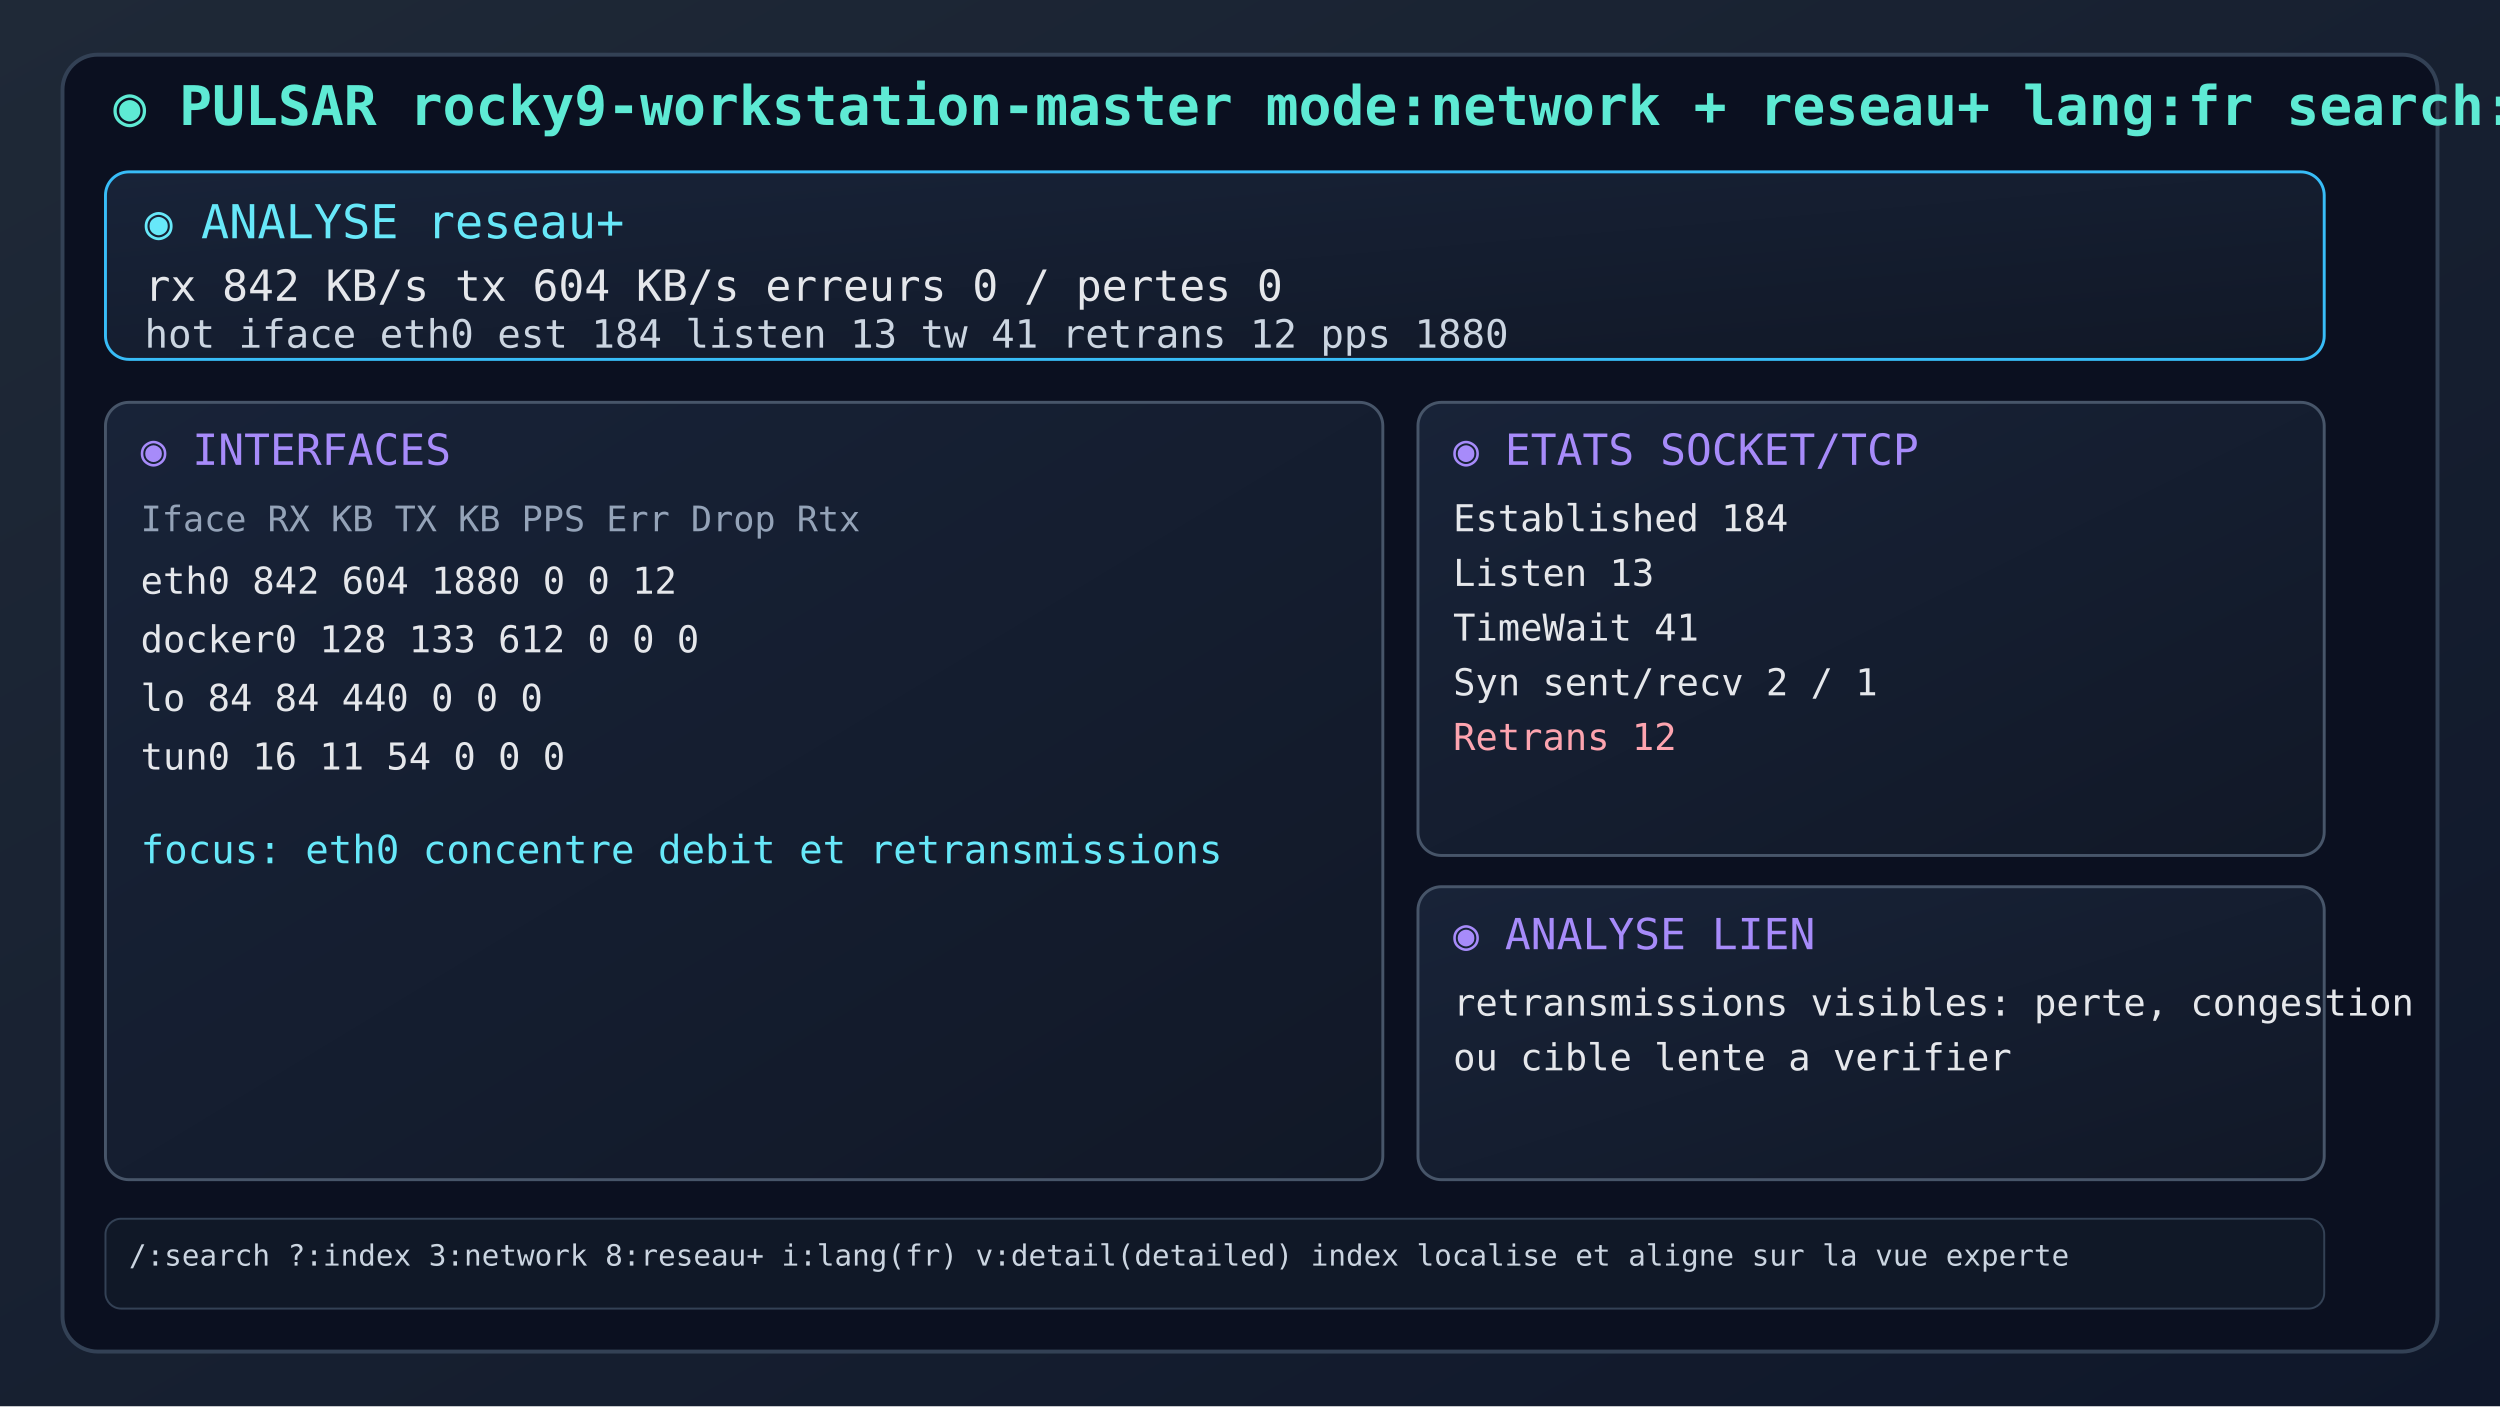
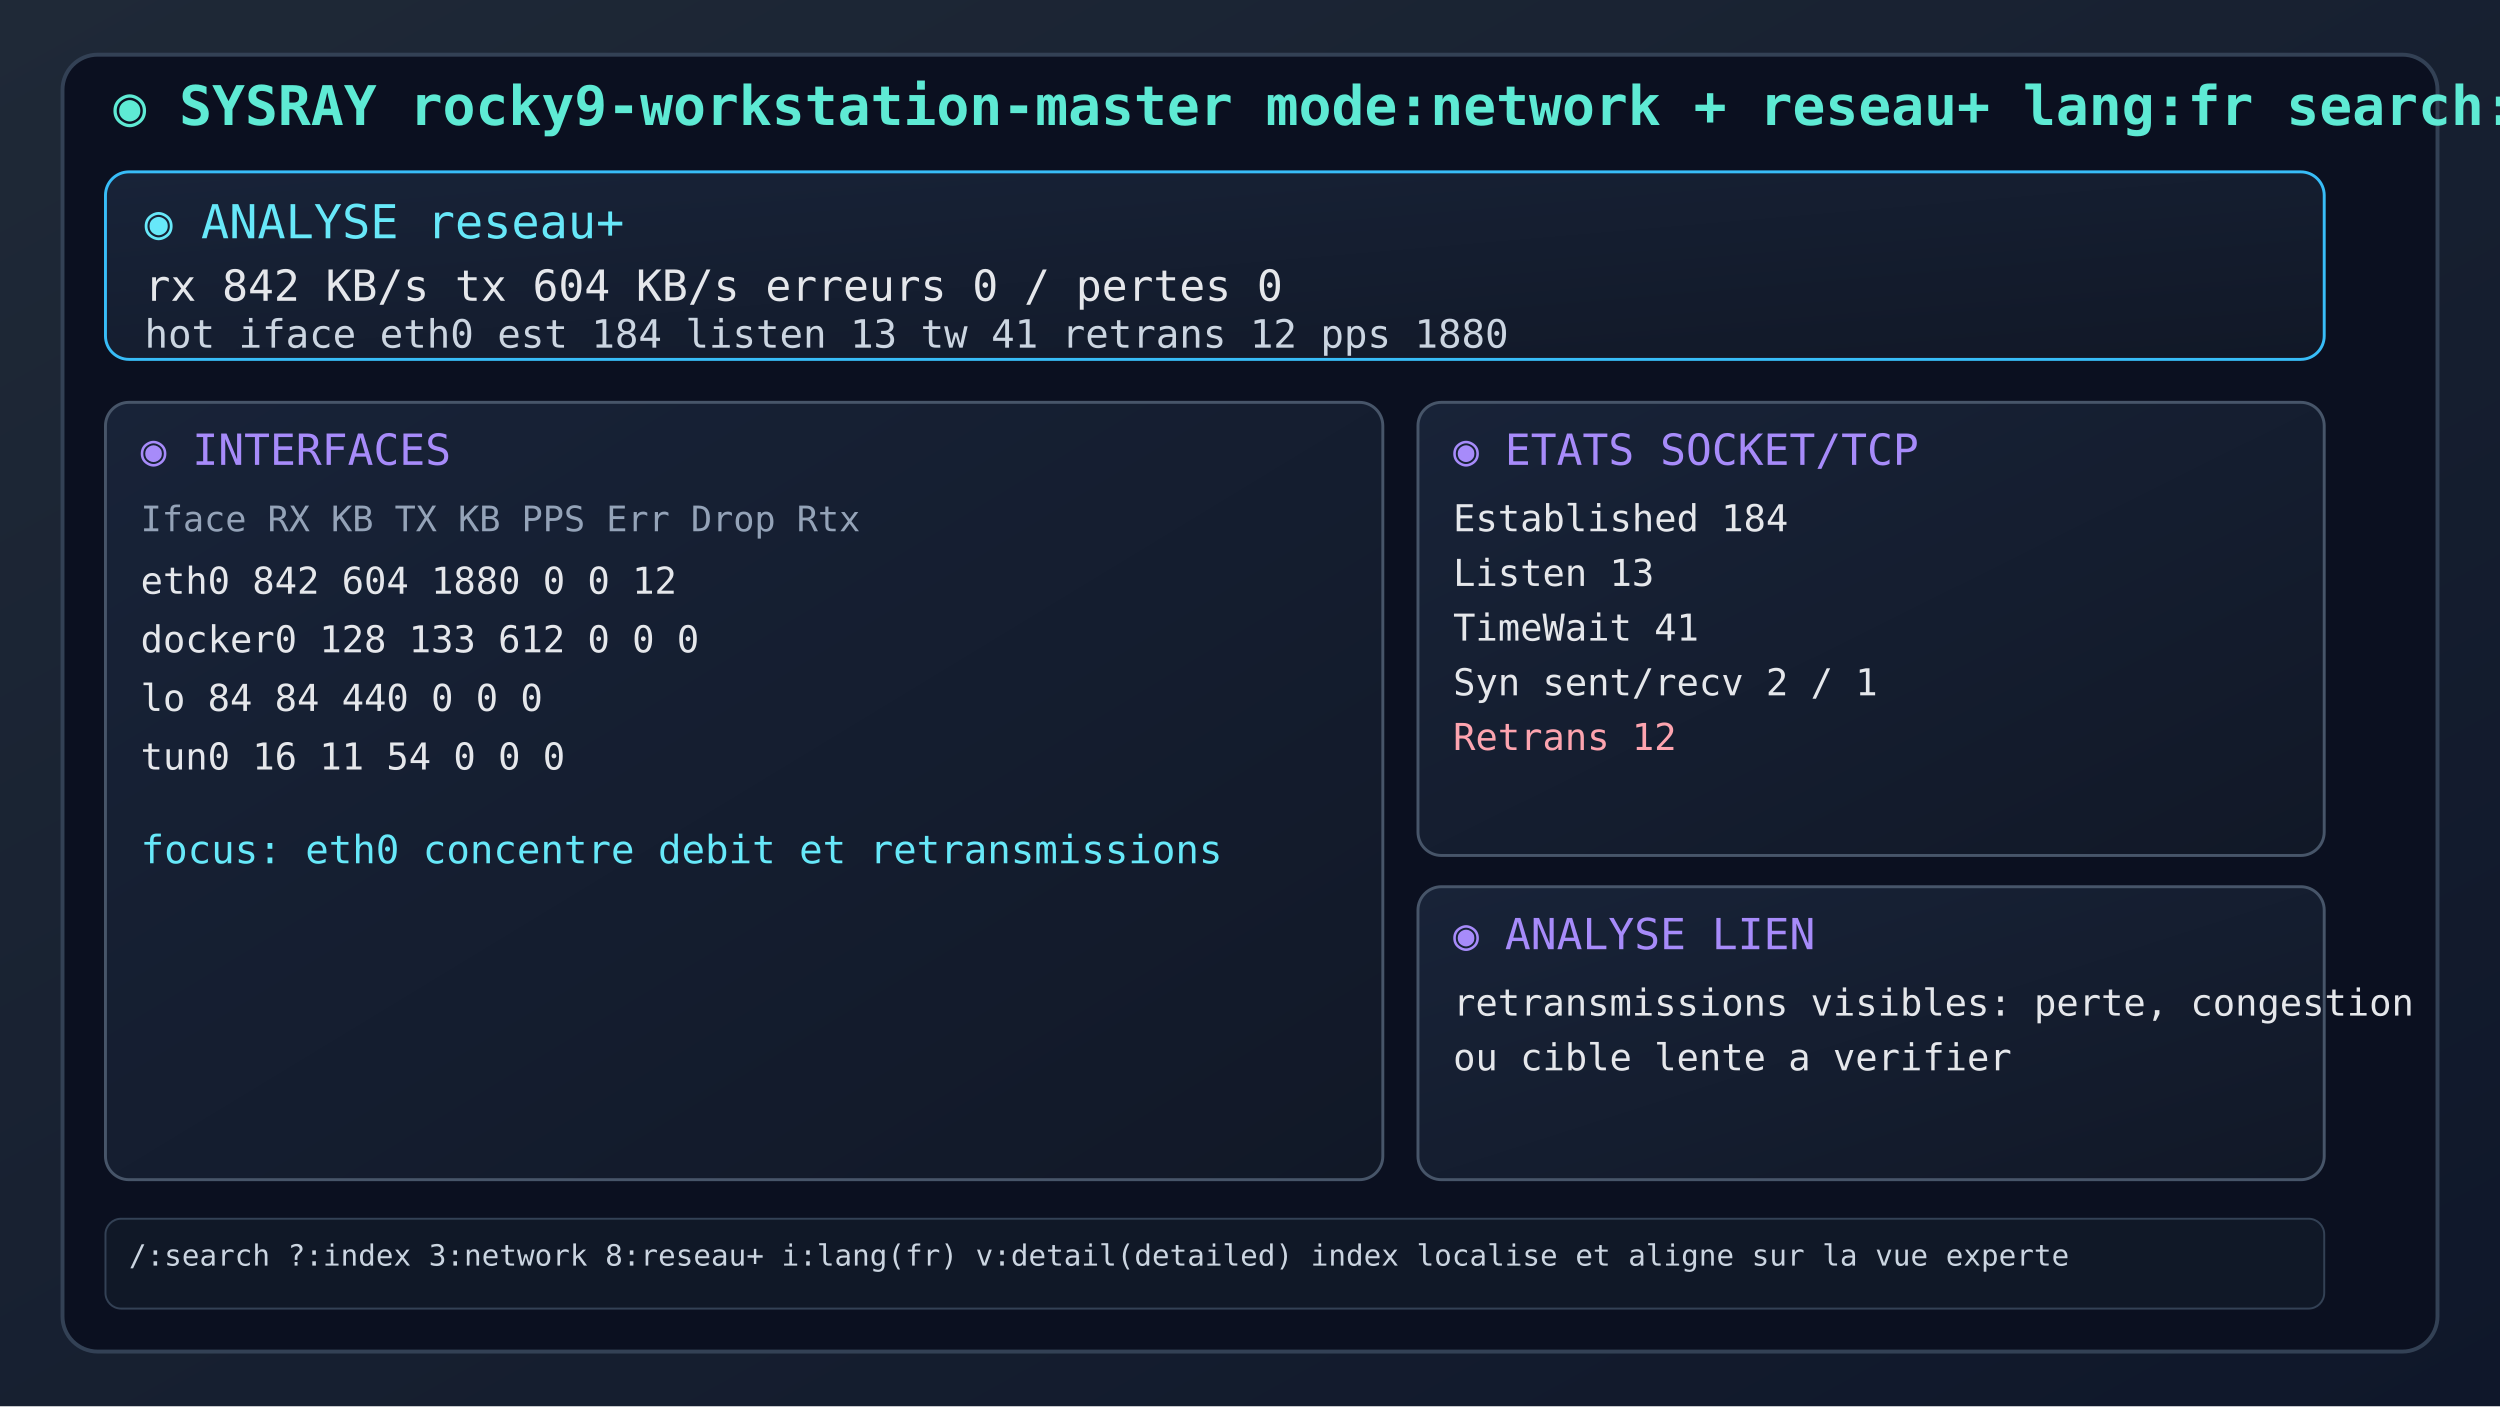
<svg xmlns="http://www.w3.org/2000/svg" width="1280" height="720" viewBox="0 0 1280 720" role="img" aria-label="Sysray expert network view">
  <defs>
    <linearGradient id="bg2" x1="0" x2="1" y1="0" y2="1">
      <stop offset="0%" stop-color="#1f2937" />
      <stop offset="100%" stop-color="#0f172a" />
    </linearGradient>
    <linearGradient id="panel2" x1="0" x2="1" y1="0" y2="1">
      <stop offset="0%" stop-color="#182338" />
      <stop offset="100%" stop-color="#111827" />
    </linearGradient>
  </defs>
  <rect width="1280" height="720" fill="url(#bg2)" />
  <rect x="32" y="28" width="1216" height="664" rx="18" fill="#0b1020" stroke="#334155" stroke-width="2" />
-   <text x="58" y="64" fill="#5eead4" font-size="28" font-family="monospace" font-weight="700">◉ PULSAR  rocky9-workstation-master  mode:network + reseau+  lang:fr  search:tcp</text>
+   <text x="58" y="64" fill="#5eead4" font-size="28" font-family="monospace" font-weight="700">◉ SYSRAY  rocky9-workstation-master  mode:network + reseau+  lang:fr  search:tcp</text>
  <rect x="54" y="88" width="1136" height="96" rx="12" fill="url(#panel2)" stroke="#38bdf8" stroke-width="1.5" />
  <text x="74" y="122" fill="#67e8f9" font-size="24" font-family="monospace">◉ ANALYSE reseau+</text>
  <text x="74" y="154" fill="#e5e7eb" font-size="22" font-family="monospace">rx 842 KB/s  tx 604 KB/s  erreurs 0 / pertes 0</text>
  <text x="74" y="178" fill="#cbd5e1" font-size="20" font-family="monospace">hot iface eth0  est 184  listen 13  tw 41  retrans 12  pps 1880</text>
  <rect x="54" y="206" width="654" height="398" rx="12" fill="url(#panel2)" stroke="#475569" stroke-width="1.5" />
  <rect x="726" y="206" width="464" height="232" rx="12" fill="url(#panel2)" stroke="#475569" stroke-width="1.5" />
  <rect x="726" y="454" width="464" height="150" rx="12" fill="url(#panel2)" stroke="#475569" stroke-width="1.5" />
  <text x="72" y="238" fill="#a78bfa" font-size="22" font-family="monospace">◉ INTERFACES</text>
  <text x="72" y="272" fill="#94a3b8" font-size="18" font-family="monospace">Iface      RX KB     TX KB     PPS     Err   Drop   Rtx</text>
  <text x="72" y="304" fill="#e5e7eb" font-size="19" font-family="monospace">eth0       842       604       1880    0     0      12</text>
  <text x="72" y="334" fill="#e5e7eb" font-size="19" font-family="monospace">docker0    128       133        612    0     0       0</text>
  <text x="72" y="364" fill="#e5e7eb" font-size="19" font-family="monospace">lo          84        84        440    0     0       0</text>
  <text x="72" y="394" fill="#e5e7eb" font-size="19" font-family="monospace">tun0        16        11         54    0     0       0</text>
  <text x="72" y="442" fill="#67e8f9" font-size="20" font-family="monospace">focus: eth0 concentre debit et retransmissions</text>
  <text x="744" y="238" fill="#a78bfa" font-size="22" font-family="monospace">◉ ETATS SOCKET/TCP</text>
  <text x="744" y="272" fill="#e5e7eb" font-size="19" font-family="monospace">Established      184</text>
  <text x="744" y="300" fill="#e5e7eb" font-size="19" font-family="monospace">Listen            13</text>
  <text x="744" y="328" fill="#e5e7eb" font-size="19" font-family="monospace">TimeWait          41</text>
  <text x="744" y="356" fill="#e5e7eb" font-size="19" font-family="monospace">Syn sent/recv      2 / 1</text>
  <text x="744" y="384" fill="#fda4af" font-size="19" font-family="monospace">Retrans           12</text>
  <text x="744" y="486" fill="#a78bfa" font-size="22" font-family="monospace">◉ ANALYSE LIEN</text>
  <text x="744" y="520" fill="#e5e7eb" font-size="19" font-family="monospace">retransmissions visibles: perte, congestion</text>
  <text x="744" y="548" fill="#e5e7eb" font-size="19" font-family="monospace">ou cible lente a verifier</text>
  <rect x="54" y="624" width="1136" height="46" rx="8" fill="#101827" stroke="#334155" stroke-width="1" />
  <text x="66" y="648" fill="#cbd5e1" font-size="15" font-family="monospace">/:search  ?:index  3:network  8:reseau+  i:lang(fr)  v:detail(detailed)  index localise et aligne sur la vue experte</text>
</svg>
